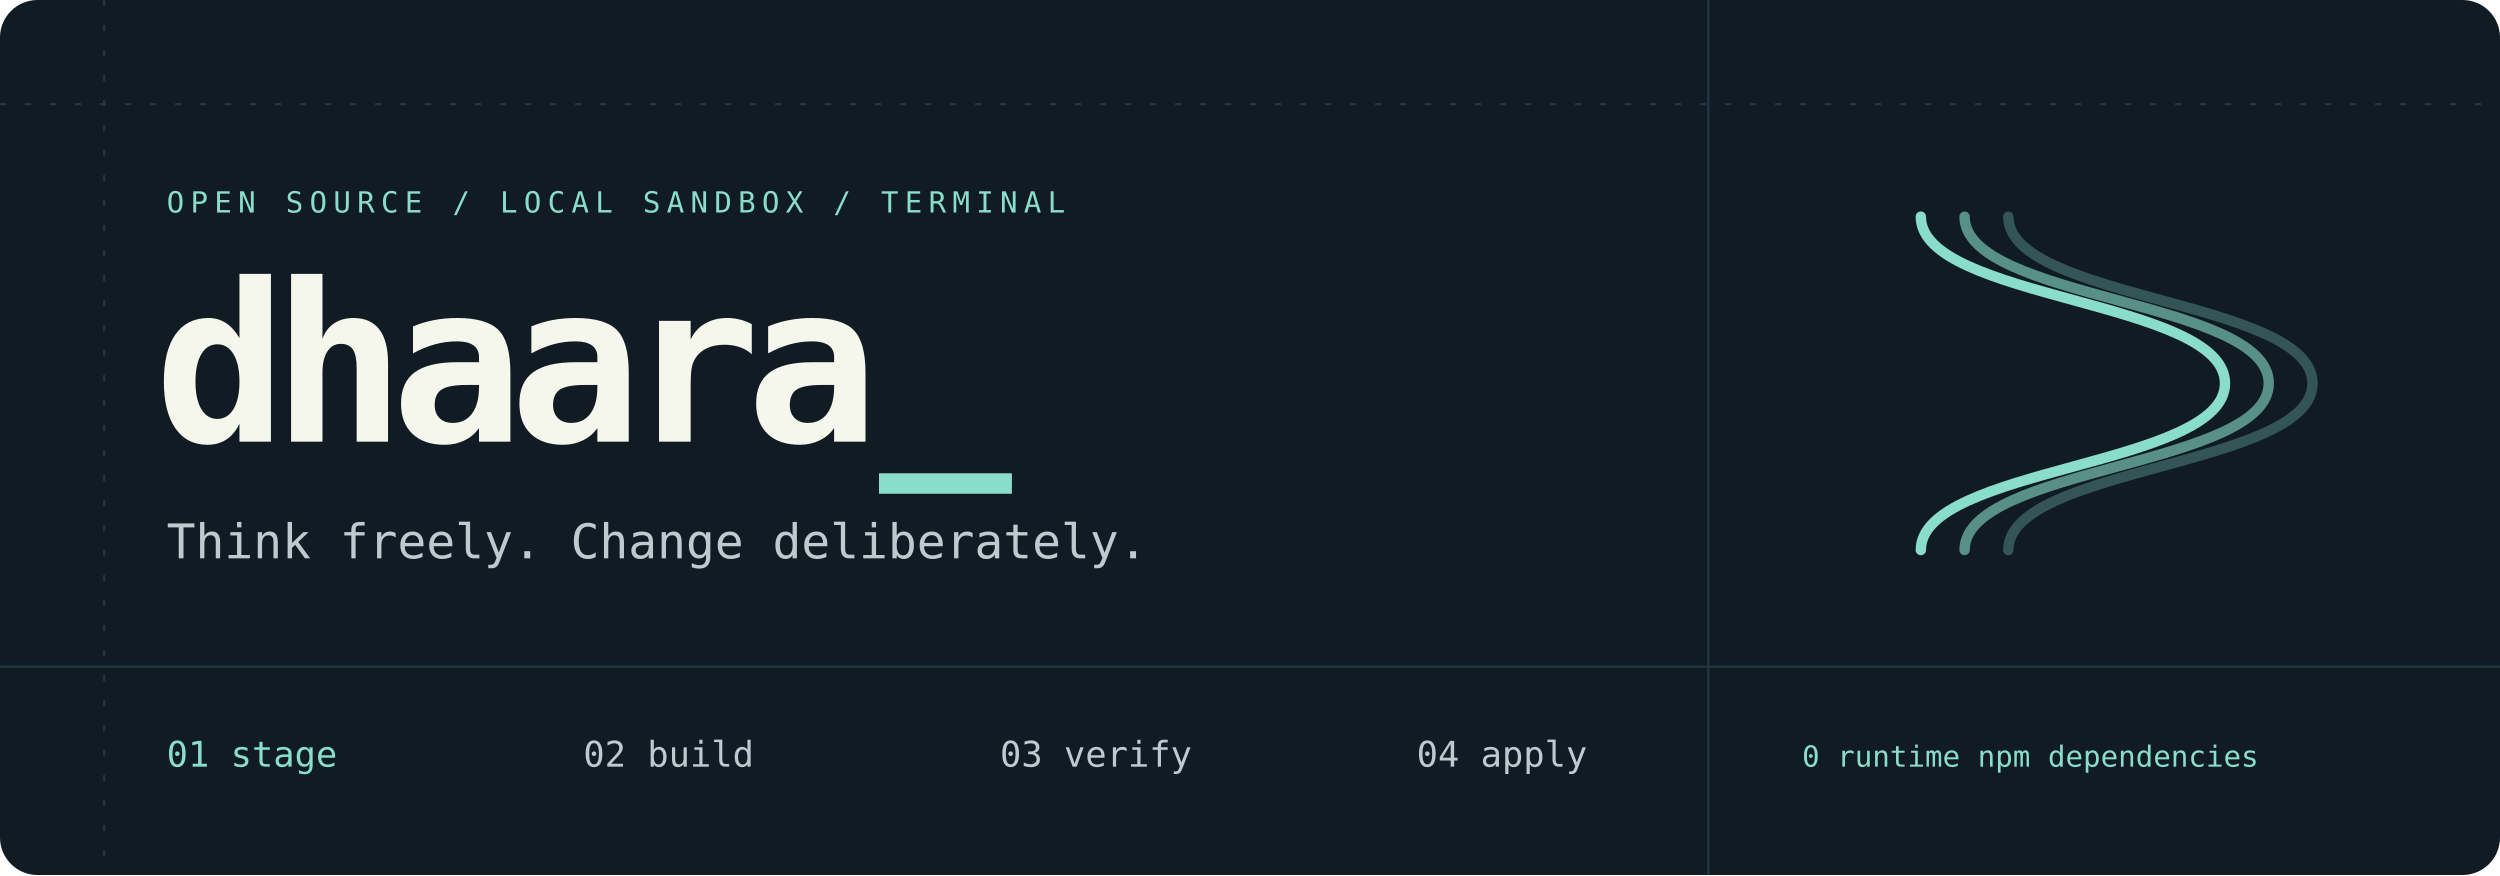
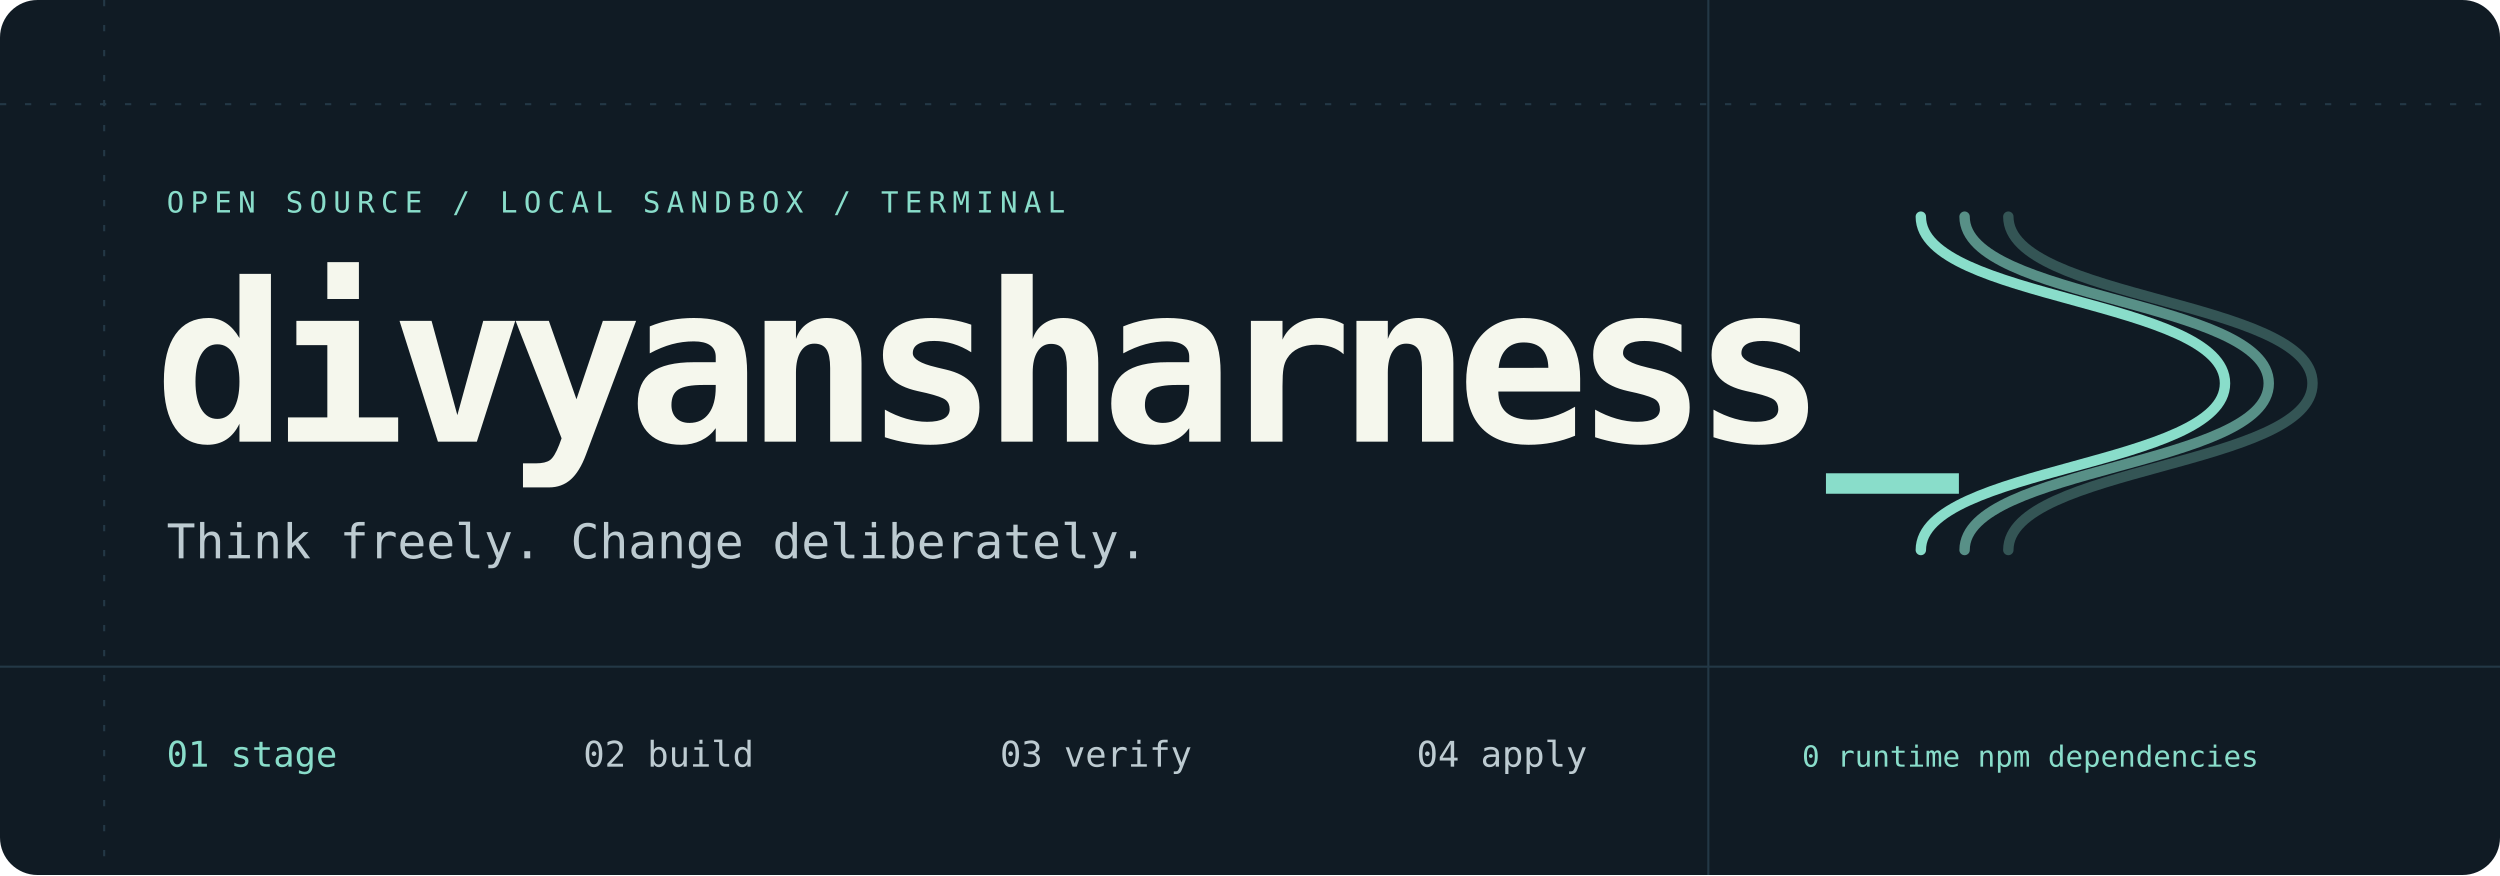
<svg xmlns="http://www.w3.org/2000/svg" width="1200" height="420" viewBox="0 0 1200 420" role="img" aria-labelledby="title desc">
  <rect width="1200" height="420" rx="18" fill="#101b24" />
  <g fill="none" stroke="#233846">
    <path d="M0 320H1200M820 0V420" />
    <path d="M50 0V420M0 50H1200" stroke-dasharray="3 9" />
  </g>
  <g fill="none" stroke="#89ddca" stroke-width="5" stroke-linecap="round">
    <path d="M922 104c0 40 146 40 146 80s-146 40-146 80" />
    <path d="M943 104c0 40 146 40 146 80s-146 40-146 80" opacity=".6" />
    <path d="M964 104c0 40 146 40 146 80s-146 40-146 80" opacity=".3" />
  </g>
  <g font-family="ui-monospace, SFMono-Regular, Consolas, monospace">
    <text x="80" y="102" font-size="14" letter-spacing="3" fill="#89ddca">OPEN SOURCE / LOCAL SANDBOX / TERMINAL</text>
-     <text x="74" y="212" font-size="106" font-weight="700" letter-spacing="-7" fill="#f5f7ed">dhaara<tspan fill="#89ddca">_</tspan>
+     <text x="74" y="212" font-size="106" font-weight="700" letter-spacing="-7" fill="#f5f7ed">divyansharness<tspan fill="#89ddca">_</tspan>
    </text>
    <text x="80" y="268" font-size="23" fill="#bdcbd1">Think freely. Change deliberately.</text>
    <text x="80" y="368" font-size="17" fill="#89ddca">01 stage</text>
    <text x="280" y="368" font-size="17" fill="#bdcbd1">02 build</text>
    <text x="480" y="368" font-size="17" fill="#bdcbd1">03 verify</text>
    <text x="680" y="368" font-size="17" fill="#bdcbd1">04 apply</text>
    <text x="865" y="368" font-size="14" fill="#89ddca">0 runtime npm dependencies</text>
  </g>
</svg>
